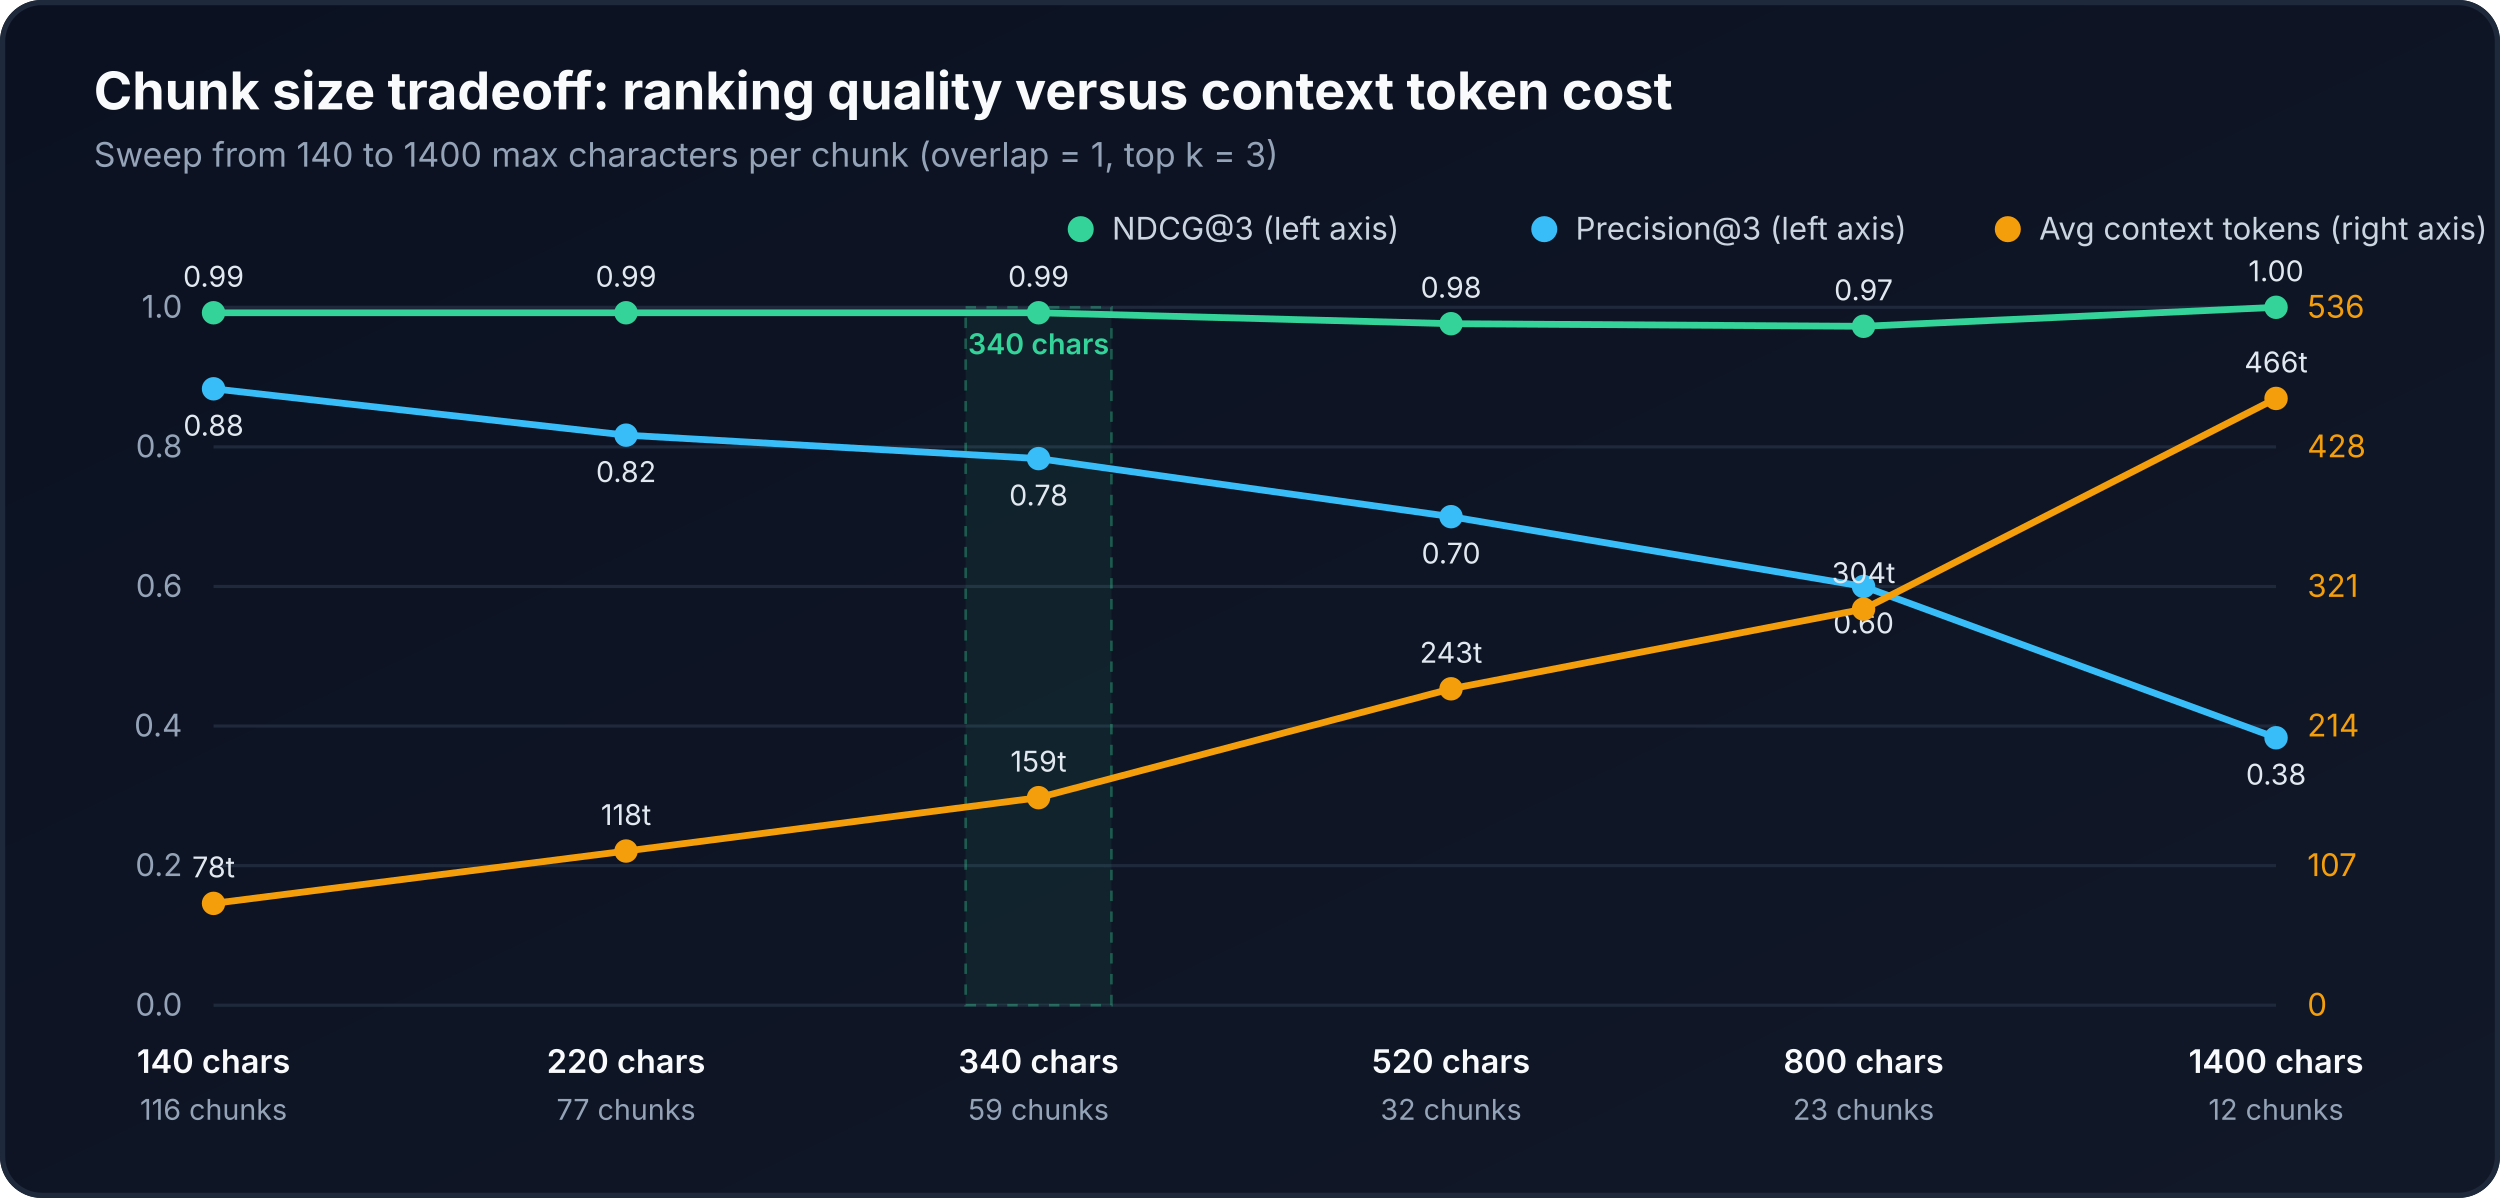
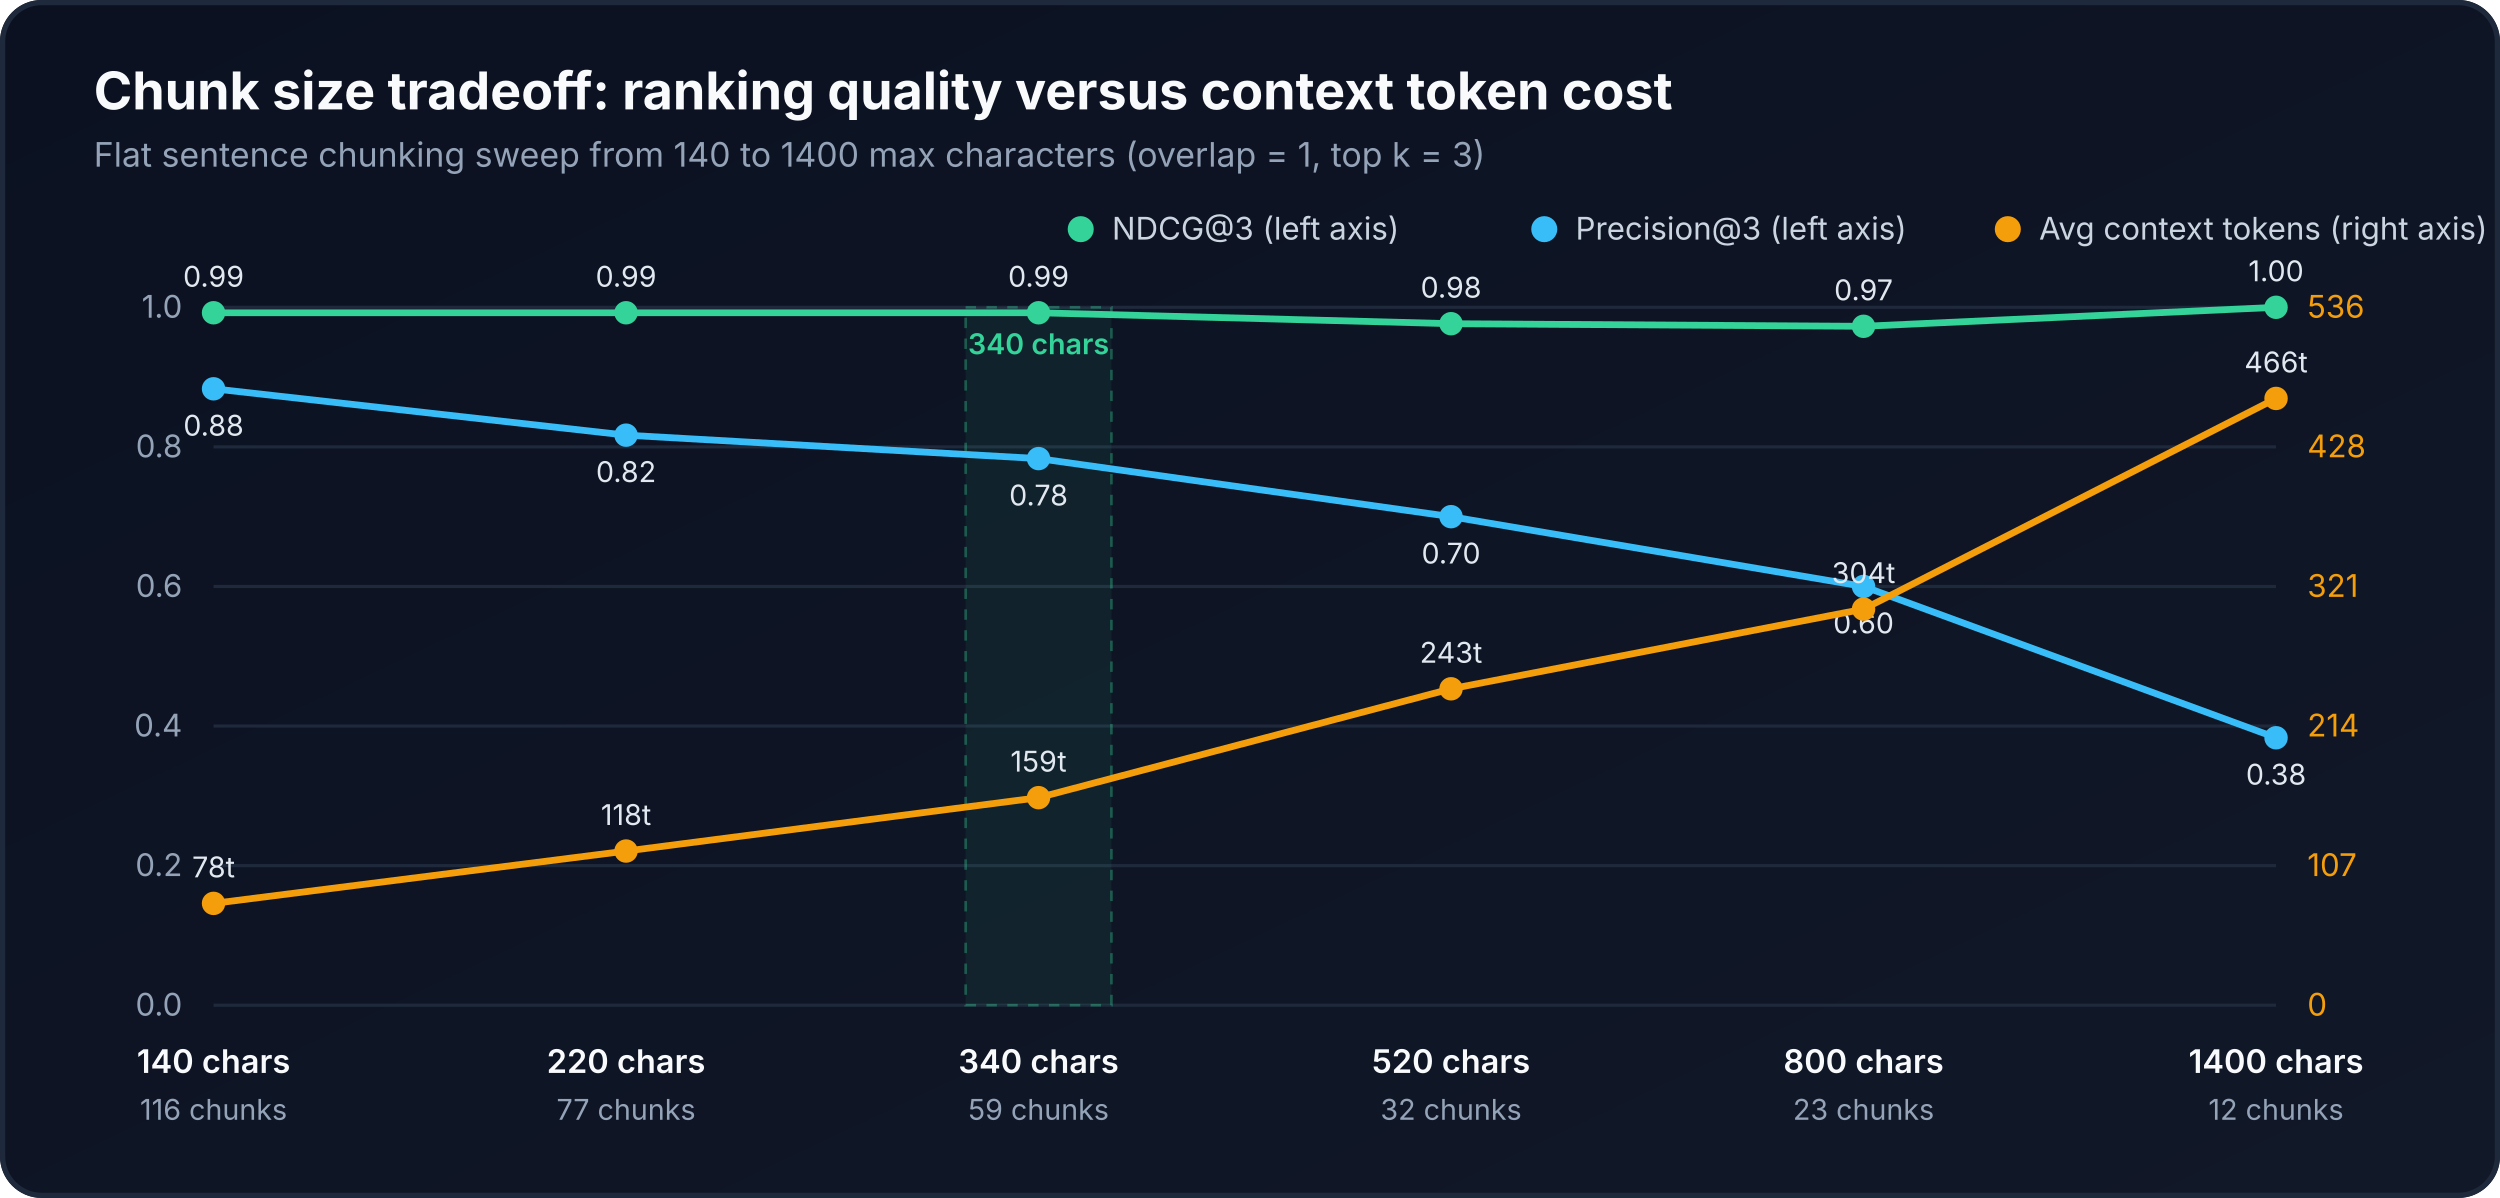
<svg xmlns="http://www.w3.org/2000/svg" viewBox="0 0 960 460" width="960" height="460" role="img" aria-label="Chunk size tradeoff curve">
  <defs>
    <linearGradient id="bgGrad" x1="0%" y1="0%" x2="100%" y2="100%">
      <stop offset="0%" stop-color="#0b1120" />
      <stop offset="100%" stop-color="#111827" />
    </linearGradient>
    <marker id="arrowCyan" viewBox="0 0 10 10" refX="8" refY="5" markerWidth="6" markerHeight="6" orient="auto-start-reverse">
      <path d="M 0 1 L 9 5 L 0 9 z" fill="#38bdf8" />
    </marker>
    <marker id="arrowEmerald" viewBox="0 0 10 10" refX="8" refY="5" markerWidth="6" markerHeight="6" orient="auto-start-reverse">
      <path d="M 0 1 L 9 5 L 0 9 z" fill="#34d399" />
    </marker>
  </defs>
  <rect width="960" height="460" rx="16" fill="url(#bgGrad)" />
  <rect x="1" y="1" width="958" height="458" rx="15" fill="none" stroke="#1e293b" stroke-width="2" />
  <text x="36.0" y="42.0" text-anchor="start" fill="#f8fafc" font-family="Segoe UI, Inter, Arial, sans-serif" font-size="20" font-weight="700">Chunk size tradeoff: ranking quality versus context token cost</text>
-   <text x="36.0" y="64.0" text-anchor="start" fill="#94a3b8" font-family="Segoe UI, Inter, Arial, sans-serif" font-size="13" font-weight="400">Sweep from 140 to 1400 max characters per chunk (overlap = 1, top k = 3)</text>
+   <text x="36.0" y="64.0" text-anchor="start" fill="#94a3b8" font-family="Segoe UI, Inter, Arial, sans-serif" font-size="13" font-weight="400">Flat sentence chunking sweep from 140 to 1400 max characters (overlap = 1, top k = 3)</text>
  <circle cx="415" cy="88" r="5" fill="#34d399" />
  <text x="427.0" y="92.0" text-anchor="start" fill="#cbd5e1" font-family="Segoe UI, Inter, Arial, sans-serif" font-size="12" font-weight="400">NDCG@3 (left axis)</text>
  <circle cx="593" cy="88" r="5" fill="#38bdf8" />
  <text x="605.0" y="92.0" text-anchor="start" fill="#cbd5e1" font-family="Segoe UI, Inter, Arial, sans-serif" font-size="12" font-weight="400">Precision@3 (left axis)</text>
  <circle cx="771" cy="88" r="5" fill="#f59e0b" />
  <text x="783.0" y="92.0" text-anchor="start" fill="#cbd5e1" font-family="Segoe UI, Inter, Arial, sans-serif" font-size="12" font-weight="400">Avg context tokens (right axis)</text>
  <line x1="82" y1="386.0" x2="874" y2="386.0" stroke="#1e293b" stroke-width="1.2" />
  <text x="70.0" y="390.0" text-anchor="end" fill="#94a3b8" font-family="Segoe UI, Inter, Arial, sans-serif" font-size="12" font-weight="400">0.0</text>
  <text x="886.0" y="390.0" text-anchor="start" fill="#f59e0b" font-family="Segoe UI, Inter, Arial, sans-serif" font-size="12" font-weight="400">0</text>
  <line x1="82" y1="332.4" x2="874" y2="332.4" stroke="#1e293b" stroke-width="1.2" />
  <text x="70.0" y="336.4" text-anchor="end" fill="#94a3b8" font-family="Segoe UI, Inter, Arial, sans-serif" font-size="12" font-weight="400">0.2</text>
  <text x="886.0" y="336.4" text-anchor="start" fill="#f59e0b" font-family="Segoe UI, Inter, Arial, sans-serif" font-size="12" font-weight="400">107</text>
  <line x1="82" y1="278.8" x2="874" y2="278.8" stroke="#1e293b" stroke-width="1.2" />
  <text x="70.0" y="282.8" text-anchor="end" fill="#94a3b8" font-family="Segoe UI, Inter, Arial, sans-serif" font-size="12" font-weight="400">0.4</text>
  <text x="886.0" y="282.8" text-anchor="start" fill="#f59e0b" font-family="Segoe UI, Inter, Arial, sans-serif" font-size="12" font-weight="400">214</text>
  <line x1="82" y1="225.2" x2="874" y2="225.2" stroke="#1e293b" stroke-width="1.2" />
  <text x="70.0" y="229.2" text-anchor="end" fill="#94a3b8" font-family="Segoe UI, Inter, Arial, sans-serif" font-size="12" font-weight="400">0.6</text>
  <text x="886.0" y="229.2" text-anchor="start" fill="#f59e0b" font-family="Segoe UI, Inter, Arial, sans-serif" font-size="12" font-weight="400">321</text>
  <line x1="82" y1="171.6" x2="874" y2="171.6" stroke="#1e293b" stroke-width="1.2" />
  <text x="70.0" y="175.6" text-anchor="end" fill="#94a3b8" font-family="Segoe UI, Inter, Arial, sans-serif" font-size="12" font-weight="400">0.8</text>
  <text x="886.0" y="175.6" text-anchor="start" fill="#f59e0b" font-family="Segoe UI, Inter, Arial, sans-serif" font-size="12" font-weight="400">428</text>
  <line x1="82" y1="118.0" x2="874" y2="118.0" stroke="#1e293b" stroke-width="1.2" />
  <text x="70.0" y="122.0" text-anchor="end" fill="#94a3b8" font-family="Segoe UI, Inter, Arial, sans-serif" font-size="12" font-weight="400">1.0</text>
  <text x="886.0" y="122.0" text-anchor="start" fill="#f59e0b" font-family="Segoe UI, Inter, Arial, sans-serif" font-size="12" font-weight="400">536</text>
  <rect x="370.8" y="118" width="56" height="268" fill="#34d399" fill-opacity="0.08" stroke="#34d399" stroke-opacity="0.35" stroke-dasharray="4,4" />
  <text x="398.8" y="136.0" text-anchor="middle" fill="#34d399" font-family="Segoe UI, Inter, Arial, sans-serif" font-size="11" font-weight="600">340 chars</text>
  <polyline points="82.0,120.1 240.4,120.1 398.8,120.1 557.2,124.3 715.6,125.3 874.0,118.0" fill="none" stroke="#34d399" stroke-width="2.6" />
  <circle cx="82.0" cy="120.1" r="4.5" fill="#34d399" />
  <text x="82.0" y="110.1" text-anchor="middle" fill="#e2e8f0" font-family="Segoe UI, Inter, Arial, sans-serif" font-size="11" font-weight="400">0.99</text>
  <circle cx="240.4" cy="120.1" r="4.5" fill="#34d399" />
  <text x="240.4" y="110.1" text-anchor="middle" fill="#e2e8f0" font-family="Segoe UI, Inter, Arial, sans-serif" font-size="11" font-weight="400">0.99</text>
  <circle cx="398.8" cy="120.1" r="4.5" fill="#34d399" />
  <text x="398.8" y="110.1" text-anchor="middle" fill="#e2e8f0" font-family="Segoe UI, Inter, Arial, sans-serif" font-size="11" font-weight="400">0.99</text>
  <circle cx="557.2" cy="124.3" r="4.5" fill="#34d399" />
  <text x="557.2" y="114.3" text-anchor="middle" fill="#e2e8f0" font-family="Segoe UI, Inter, Arial, sans-serif" font-size="11" font-weight="400">0.98</text>
  <circle cx="715.6" cy="125.3" r="4.5" fill="#34d399" />
  <text x="715.6" y="115.3" text-anchor="middle" fill="#e2e8f0" font-family="Segoe UI, Inter, Arial, sans-serif" font-size="11" font-weight="400">0.97</text>
  <circle cx="874.0" cy="118.0" r="4.5" fill="#34d399" />
  <text x="874.0" y="108.0" text-anchor="middle" fill="#e2e8f0" font-family="Segoe UI, Inter, Arial, sans-serif" font-size="11" font-weight="400">1.00</text>
  <polyline points="82.0,149.3 240.4,167.1 398.8,176.1 557.2,198.4 715.6,225.2 874.0,283.3" fill="none" stroke="#38bdf8" stroke-width="2.6" />
  <circle cx="82.0" cy="149.3" r="4.5" fill="#38bdf8" />
  <text x="82.0" y="167.3" text-anchor="middle" fill="#e2e8f0" font-family="Segoe UI, Inter, Arial, sans-serif" font-size="11" font-weight="400">0.88</text>
  <circle cx="240.4" cy="167.1" r="4.5" fill="#38bdf8" />
  <text x="240.4" y="185.1" text-anchor="middle" fill="#e2e8f0" font-family="Segoe UI, Inter, Arial, sans-serif" font-size="11" font-weight="400">0.82</text>
  <circle cx="398.8" cy="176.1" r="4.5" fill="#38bdf8" />
  <text x="398.8" y="194.1" text-anchor="middle" fill="#e2e8f0" font-family="Segoe UI, Inter, Arial, sans-serif" font-size="11" font-weight="400">0.78</text>
  <circle cx="557.2" cy="198.4" r="4.5" fill="#38bdf8" />
  <text x="557.2" y="216.4" text-anchor="middle" fill="#e2e8f0" font-family="Segoe UI, Inter, Arial, sans-serif" font-size="11" font-weight="400">0.70</text>
  <circle cx="715.6" cy="225.2" r="4.5" fill="#38bdf8" />
  <text x="715.6" y="243.2" text-anchor="middle" fill="#e2e8f0" font-family="Segoe UI, Inter, Arial, sans-serif" font-size="11" font-weight="400">0.60</text>
  <circle cx="874.0" cy="283.3" r="4.5" fill="#38bdf8" />
  <text x="874.0" y="301.3" text-anchor="middle" fill="#e2e8f0" font-family="Segoe UI, Inter, Arial, sans-serif" font-size="11" font-weight="400">0.38</text>
  <polyline points="82.0,346.9 240.4,326.8 398.8,306.3 557.2,264.5 715.6,233.9 874.0,153.0" fill="none" stroke="#f59e0b" stroke-width="2.6" />
  <circle cx="82.0" cy="346.9" r="4.5" fill="#f59e0b" />
  <text x="82.0" y="336.9" text-anchor="middle" fill="#e2e8f0" font-family="Segoe UI, Inter, Arial, sans-serif" font-size="11" font-weight="400">78t</text>
  <circle cx="240.4" cy="326.8" r="4.5" fill="#f59e0b" />
  <text x="240.4" y="316.8" text-anchor="middle" fill="#e2e8f0" font-family="Segoe UI, Inter, Arial, sans-serif" font-size="11" font-weight="400">118t</text>
  <circle cx="398.8" cy="306.3" r="4.5" fill="#f59e0b" />
  <text x="398.8" y="296.3" text-anchor="middle" fill="#e2e8f0" font-family="Segoe UI, Inter, Arial, sans-serif" font-size="11" font-weight="400">159t</text>
  <circle cx="557.2" cy="264.5" r="4.5" fill="#f59e0b" />
  <text x="557.2" y="254.5" text-anchor="middle" fill="#e2e8f0" font-family="Segoe UI, Inter, Arial, sans-serif" font-size="11" font-weight="400">243t</text>
  <circle cx="715.6" cy="233.9" r="4.5" fill="#f59e0b" />
  <text x="715.6" y="223.9" text-anchor="middle" fill="#e2e8f0" font-family="Segoe UI, Inter, Arial, sans-serif" font-size="11" font-weight="400">304t</text>
  <circle cx="874.0" cy="153.0" r="4.5" fill="#f59e0b" />
  <text x="874.0" y="143.0" text-anchor="middle" fill="#e2e8f0" font-family="Segoe UI, Inter, Arial, sans-serif" font-size="11" font-weight="400">466t</text>
  <text x="82.0" y="412.0" text-anchor="middle" fill="#f8fafc" font-family="Segoe UI, Inter, Arial, sans-serif" font-size="12.5" font-weight="600">140 chars</text>
  <text x="82.0" y="430.0" text-anchor="middle" fill="#94a3b8" font-family="Segoe UI, Inter, Arial, sans-serif" font-size="11" font-weight="400">116 chunks</text>
  <text x="240.4" y="412.0" text-anchor="middle" fill="#f8fafc" font-family="Segoe UI, Inter, Arial, sans-serif" font-size="12.5" font-weight="600">220 chars</text>
  <text x="240.4" y="430.0" text-anchor="middle" fill="#94a3b8" font-family="Segoe UI, Inter, Arial, sans-serif" font-size="11" font-weight="400">77 chunks</text>
  <text x="398.8" y="412.0" text-anchor="middle" fill="#f8fafc" font-family="Segoe UI, Inter, Arial, sans-serif" font-size="12.5" font-weight="600">340 chars</text>
  <text x="398.8" y="430.0" text-anchor="middle" fill="#94a3b8" font-family="Segoe UI, Inter, Arial, sans-serif" font-size="11" font-weight="400">59 chunks</text>
  <text x="557.2" y="412.0" text-anchor="middle" fill="#f8fafc" font-family="Segoe UI, Inter, Arial, sans-serif" font-size="12.5" font-weight="600">520 chars</text>
  <text x="557.2" y="430.0" text-anchor="middle" fill="#94a3b8" font-family="Segoe UI, Inter, Arial, sans-serif" font-size="11" font-weight="400">32 chunks</text>
  <text x="715.6" y="412.0" text-anchor="middle" fill="#f8fafc" font-family="Segoe UI, Inter, Arial, sans-serif" font-size="12.5" font-weight="600">800 chars</text>
  <text x="715.6" y="430.0" text-anchor="middle" fill="#94a3b8" font-family="Segoe UI, Inter, Arial, sans-serif" font-size="11" font-weight="400">23 chunks</text>
  <text x="874.0" y="412.0" text-anchor="middle" fill="#f8fafc" font-family="Segoe UI, Inter, Arial, sans-serif" font-size="12.5" font-weight="600">1400 chars</text>
  <text x="874.0" y="430.0" text-anchor="middle" fill="#94a3b8" font-family="Segoe UI, Inter, Arial, sans-serif" font-size="11" font-weight="400">12 chunks</text>
</svg>
